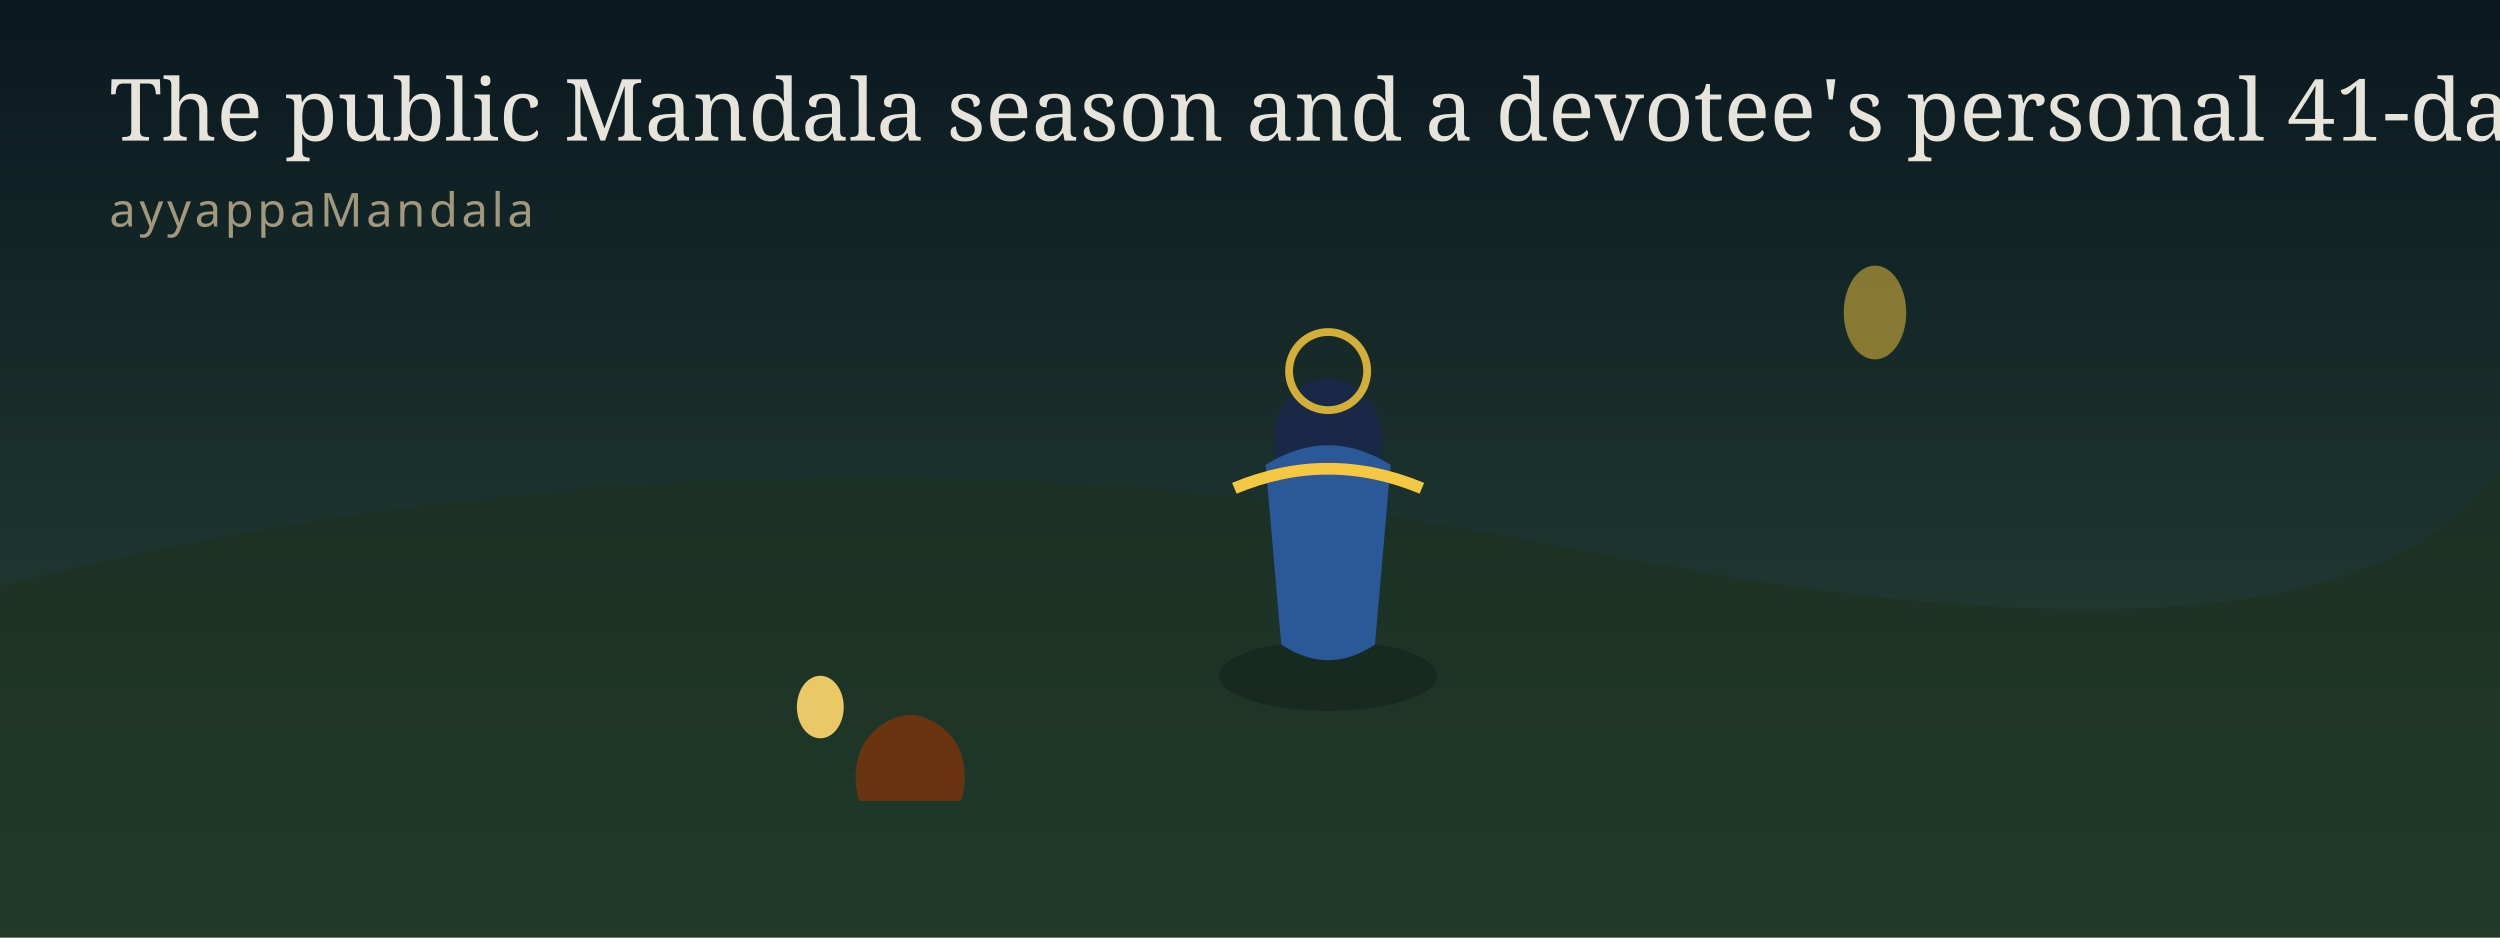
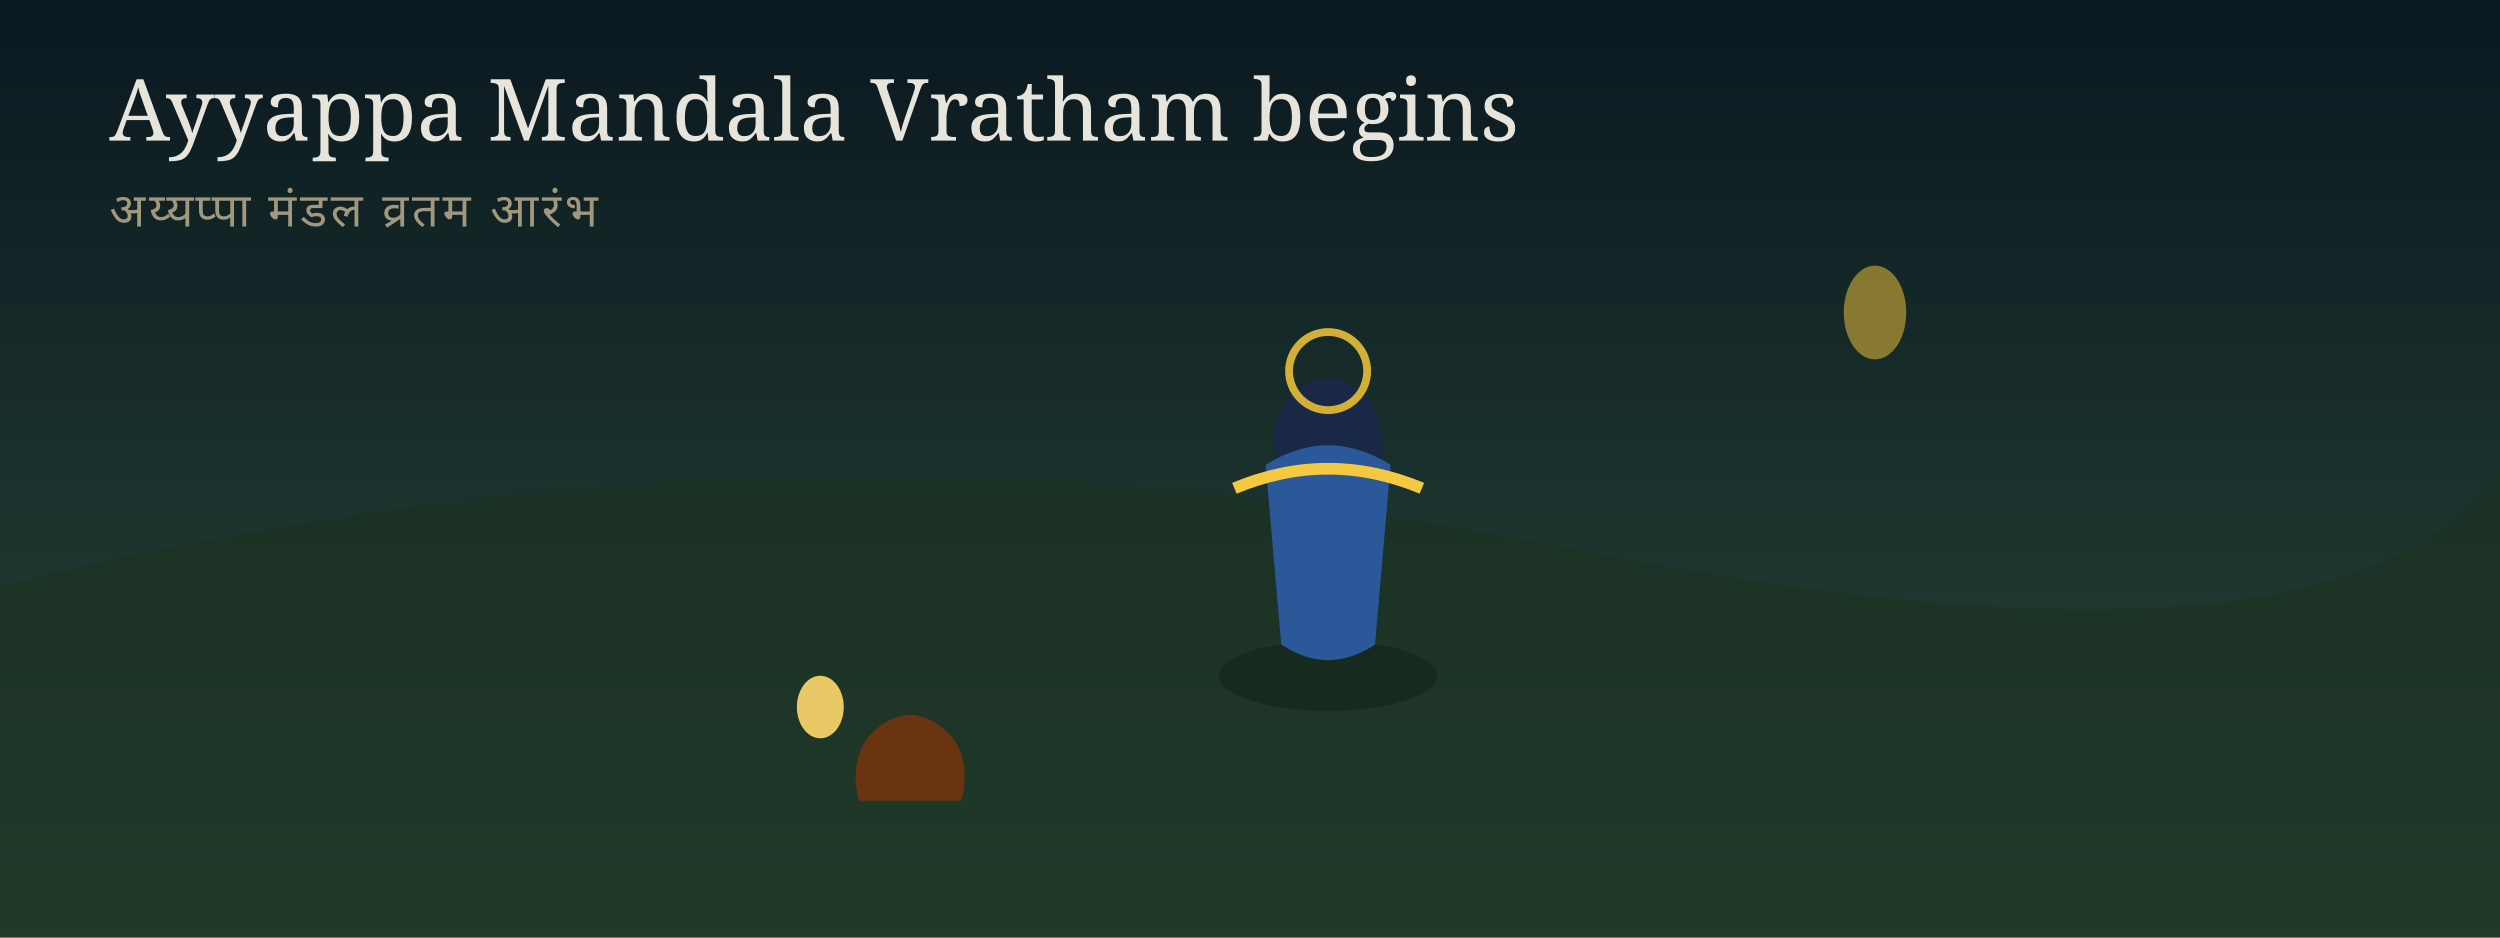
- <svg xmlns="http://www.w3.org/2000/svg" width="640" height="240" viewBox="0 0 640 240" role="img" aria-label="Ayyappa mala and lamp" data-subject="ayyappa">
+ <svg xmlns="http://www.w3.org/2000/svg" width="640" height="240" viewBox="0 0 640 240" role="img" aria-label="Mandala season opens at Sabarimala" data-subject="ayyappa">
  <defs>
    <linearGradient id="sabar" x1="0" y1="0" x2="0" y2="1">
      <stop offset="0%" stop-color="#0A1820" />
      <stop offset="100%" stop-color="#2A4838" />
    </linearGradient>
  </defs>
  <rect width="640" height="240" fill="url(#sabar)" />
  <path d="M0 150 Q200 100 400 140 T640 120 L640 240 L0 240Z" fill="#1A3020" opacity="0.6" />
  <g transform="translate(340,115)">
    <ellipse cx="0" cy="58" rx="28" ry="9" fill="#000" opacity="0.2" />
    <ellipse cx="0" cy="-2" rx="14" ry="16" fill="#1A2848" />
    <path d="M-16 4 Q0 -6 16 4 L12 50 Q0 58 -12 50Z" fill="#2A5898" />
    <circle cx="0" cy="-20" r="10" fill="none" stroke="#D4AF37" stroke-width="2" />
    <path d="M-24 10 Q0 0 24 10" fill="none" stroke="#F5C842" stroke-width="3" />
  </g>
  <g transform="translate(200,175)">
    <path d="M0 30h20c-2-6-1-14 4-18 3-3 7-4 9-4s6 1 9 4c5 4 6 12 4 18H0z" fill="#6B3410" />
    <ellipse cx="10" cy="6" rx="6" ry="8" fill="#FFD86B" opacity="0.9" />
  </g>
  <ellipse cx="480" cy="80" rx="8" ry="12" fill="#D4AF37" opacity="0.6" />
-   <text x="28" y="36" font-family="Georgia, 'Noto Serif Devanagari', serif" font-size="22" fill="#FAF5EA" opacity="0.92">The public Mandala season and a devotee's personal 41-day vow are not automatically the same</text>
-   <text x="28" y="58" font-family="'Noto Sans Devanagari', sans-serif" font-size="12" fill="#C9B896" letter-spacing="0.08em" opacity="0.78">ayyappaMandala</text>
+   <text x="28" y="36" font-family="Georgia, 'Noto Serif Devanagari', serif" font-size="22" fill="#FAF5EA" opacity="0.92">Ayyappa Mandala Vratham begins</text>
+   <text x="28" y="58" font-family="'Noto Sans Devanagari', sans-serif" font-size="12" fill="#C9B896" letter-spacing="0.08em" opacity="0.78">अय्यप्पा मंडल व्रतम आरंभ</text>
</svg>
